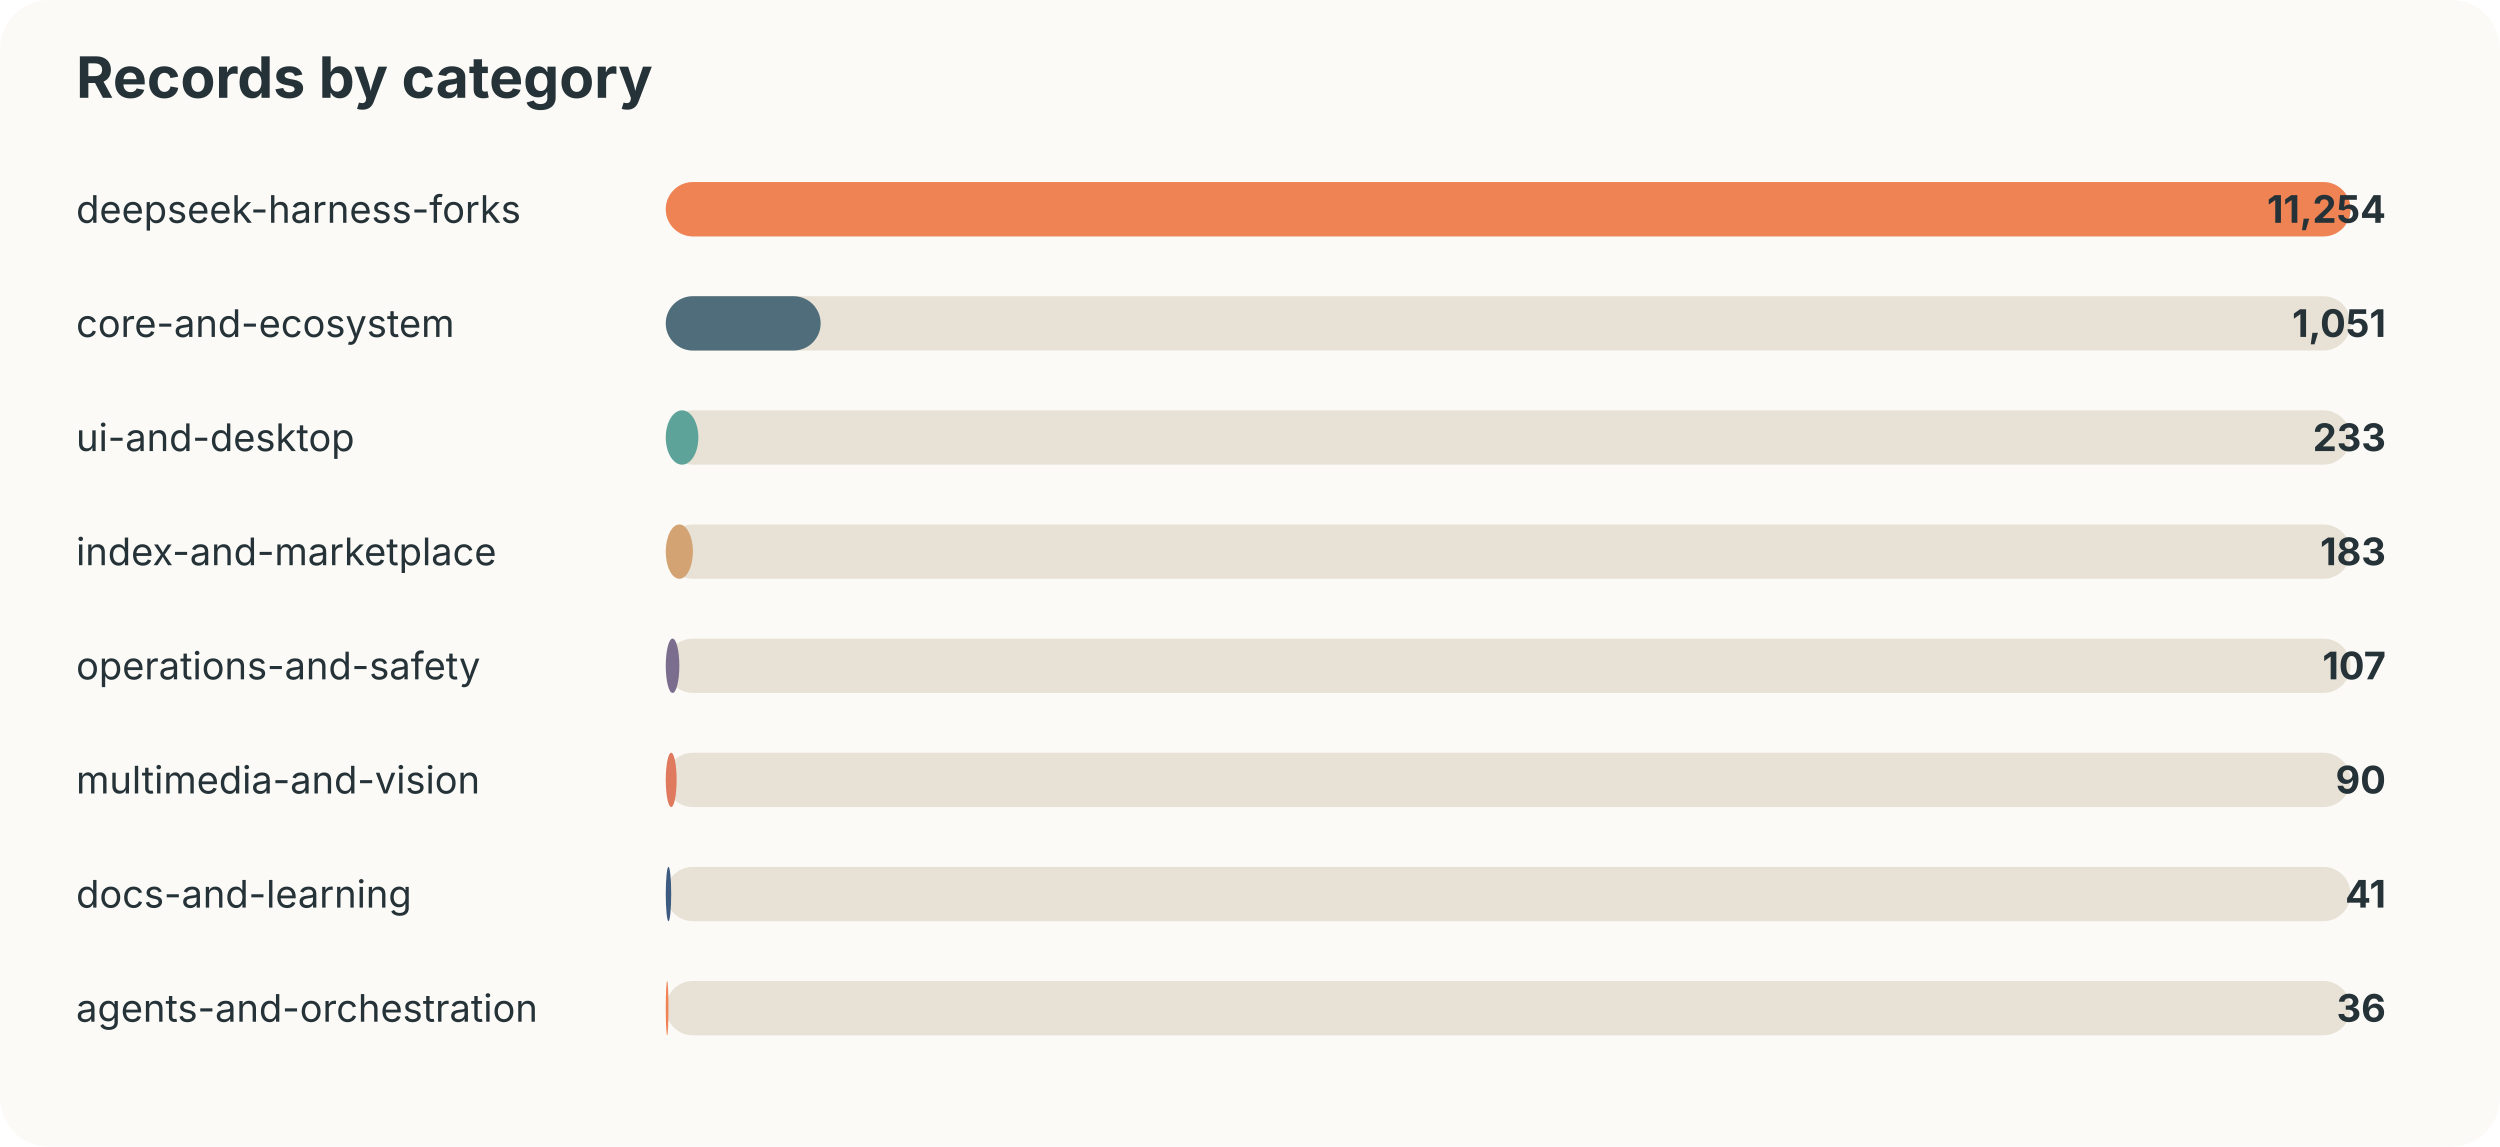
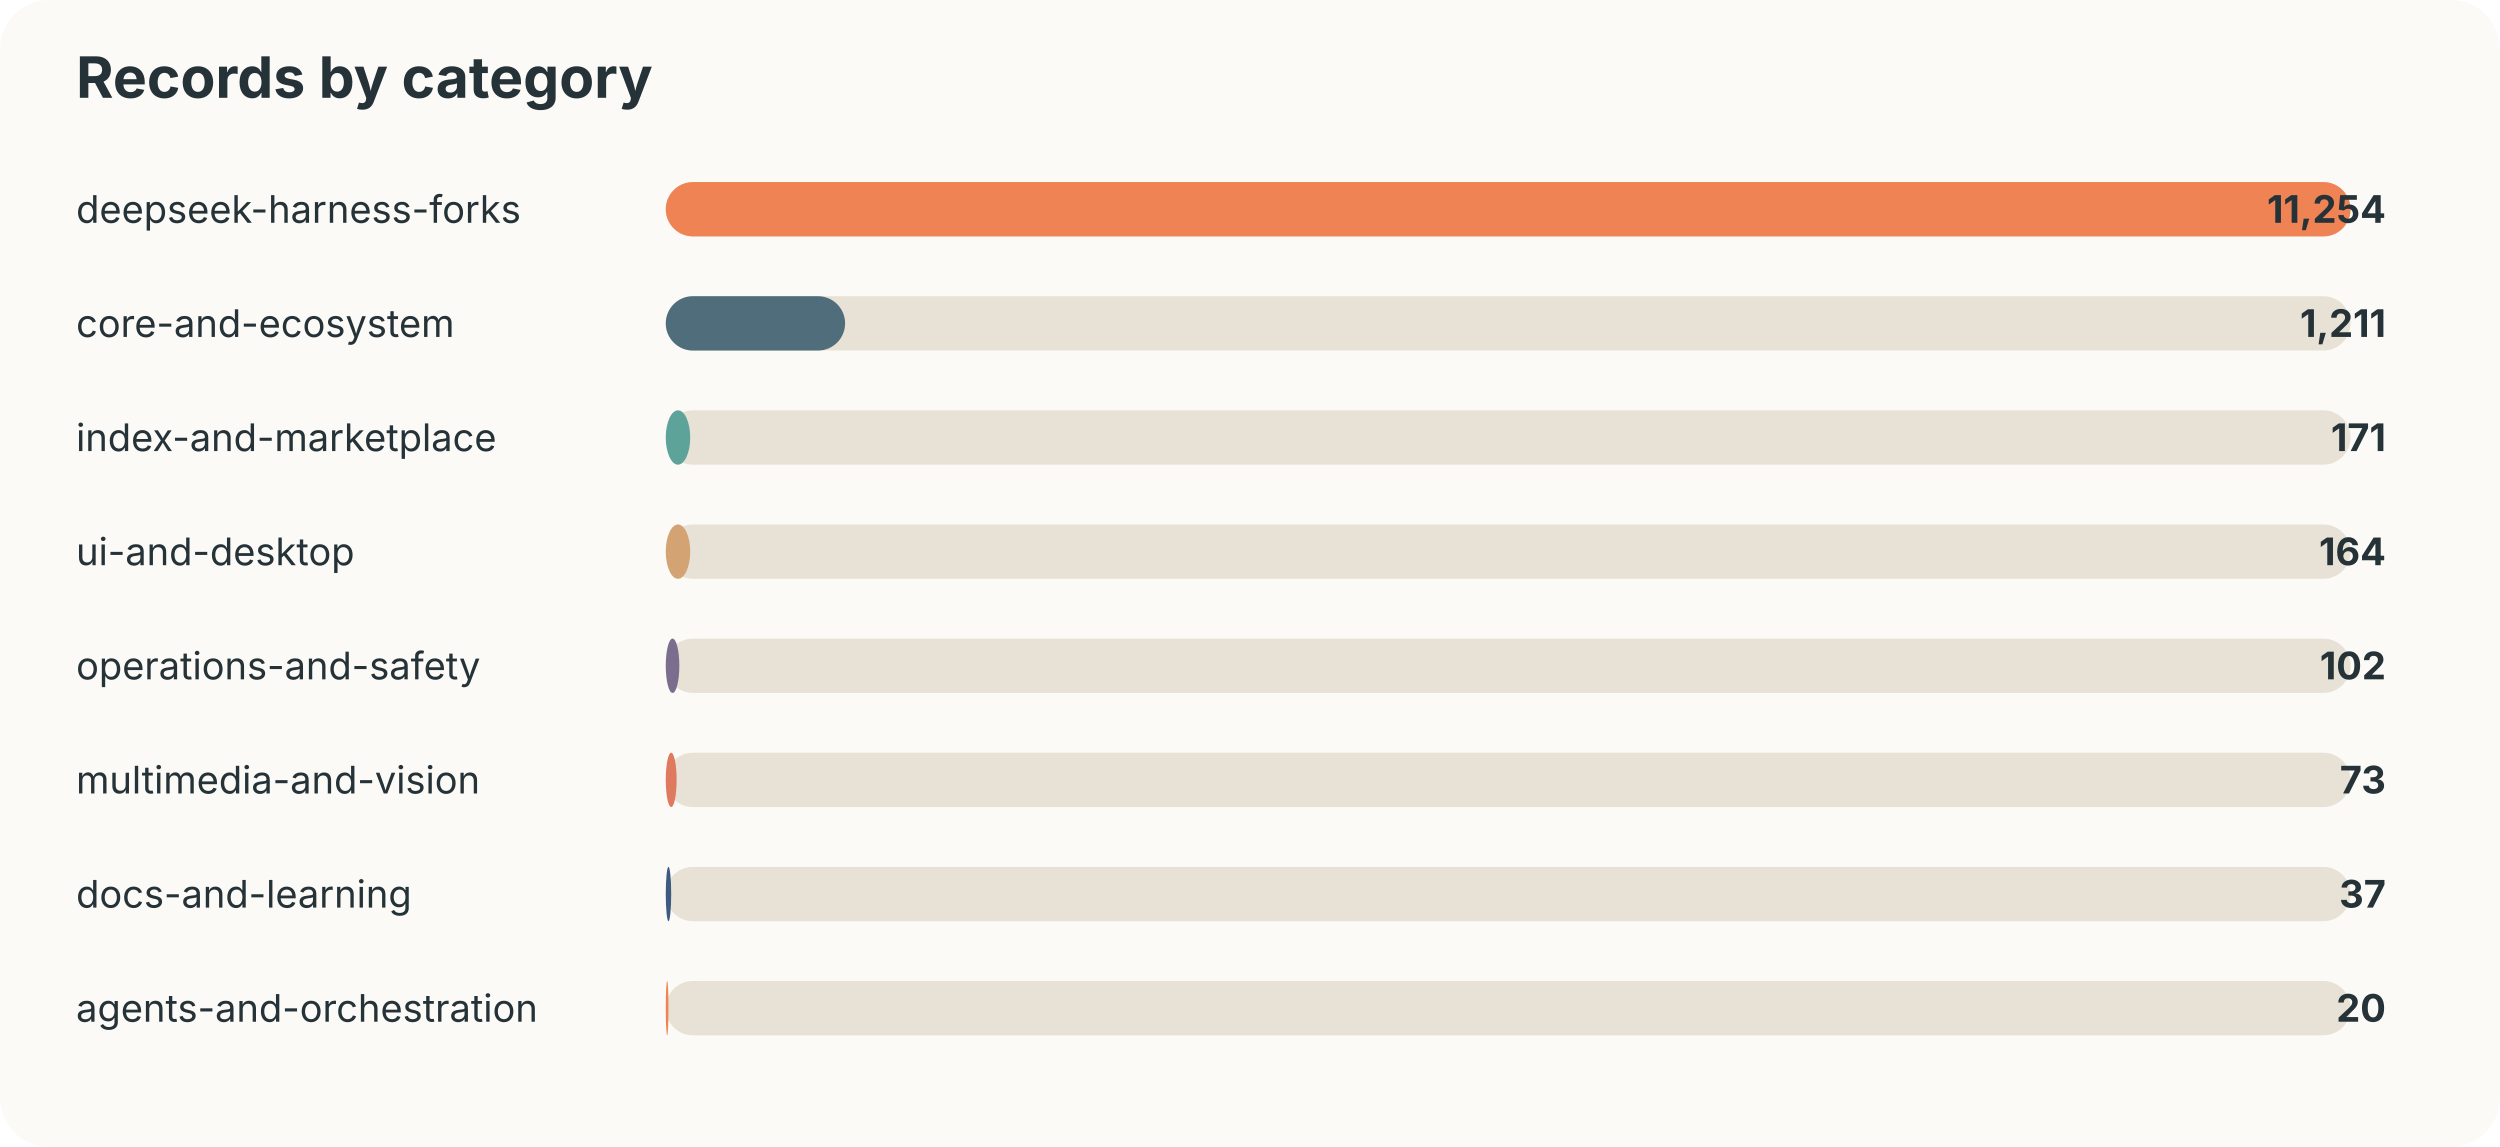
<svg xmlns="http://www.w3.org/2000/svg" width="920" height="422" viewBox="0 0 920 422">
  <style>text{font-family:-apple-system,BlinkMacSystemFont,"Segoe UI",sans-serif;fill:#253237} .muted{fill:#6b7a80;font-size:13px}</style>
  <rect width="100%" height="100%" rx="18" fill="#fbfaf7" />
  <text x="28" y="36" font-size="21" font-weight="700">Records by category</text>
  <text x="28" y="82" font-size="14">deepseek-harness-forks</text>
  <rect x="245" y="67" width="620" height="20" rx="10" fill="#e8e2d6" />
  <rect x="245" y="67" width="620" height="20" rx="10" fill="#ef8354" />
  <text x="878" y="82" text-anchor="end" font-size="14" font-weight="700">11,254</text>
  <text x="28" y="124" font-size="14">core-and-ecosystem</text>
  <rect x="245" y="109" width="620" height="20" rx="10" fill="#e8e2d6" />
-   <rect x="245" y="109" width="57" height="20" rx="10" fill="#4f6d7a" />
-   <text x="878" y="124" text-anchor="end" font-size="14" font-weight="700">1,051</text>
-   <text x="28" y="166" font-size="14">ui-and-desktop</text>
+   <rect x="245" y="109" width="66" height="20" rx="10" fill="#4f6d7a" />
+   <text x="878" y="124" text-anchor="end" font-size="14" font-weight="700">1,211</text>
+   <text x="28" y="166" font-size="14">index-and-marketplace</text>
  <rect x="245" y="151" width="620" height="20" rx="10" fill="#e8e2d6" />
-   <rect x="245" y="151" width="12" height="20" rx="10" fill="#5da399" />
-   <text x="878" y="166" text-anchor="end" font-size="14" font-weight="700">233</text>
-   <text x="28" y="208" font-size="14">index-and-marketplace</text>
+   <rect x="245" y="151" width="9" height="20" rx="10" fill="#5da399" />
+   <text x="878" y="166" text-anchor="end" font-size="14" font-weight="700">171</text>
+   <text x="28" y="208" font-size="14">ui-and-desktop</text>
  <rect x="245" y="193" width="620" height="20" rx="10" fill="#e8e2d6" />
-   <rect x="245" y="193" width="10" height="20" rx="10" fill="#d4a373" />
-   <text x="878" y="208" text-anchor="end" font-size="14" font-weight="700">183</text>
+   <rect x="245" y="193" width="9" height="20" rx="10" fill="#d4a373" />
+   <text x="878" y="208" text-anchor="end" font-size="14" font-weight="700">164</text>
  <text x="28" y="250" font-size="14">operations-and-safety</text>
  <rect x="245" y="235" width="620" height="20" rx="10" fill="#e8e2d6" />
  <rect x="245" y="235" width="5" height="20" rx="10" fill="#7b6d8d" />
-   <text x="878" y="250" text-anchor="end" font-size="14" font-weight="700">107</text>
+   <text x="878" y="250" text-anchor="end" font-size="14" font-weight="700">102</text>
  <text x="28" y="292" font-size="14">multimedia-and-vision</text>
  <rect x="245" y="277" width="620" height="20" rx="10" fill="#e8e2d6" />
  <rect x="245" y="277" width="4" height="20" rx="10" fill="#e07a5f" />
-   <text x="878" y="292" text-anchor="end" font-size="14" font-weight="700">90</text>
+   <text x="878" y="292" text-anchor="end" font-size="14" font-weight="700">73</text>
  <text x="28" y="334" font-size="14">docs-and-learning</text>
  <rect x="245" y="319" width="620" height="20" rx="10" fill="#e8e2d6" />
  <rect x="245" y="319" width="2" height="20" rx="10" fill="#3d5a80" />
-   <text x="878" y="334" text-anchor="end" font-size="14" font-weight="700">41</text>
+   <text x="878" y="334" text-anchor="end" font-size="14" font-weight="700">37</text>
  <text x="28" y="376" font-size="14">agents-and-orchestration</text>
  <rect x="245" y="361" width="620" height="20" rx="10" fill="#e8e2d6" />
  <rect x="245" y="361" width="1" height="20" rx="10" fill="#ef8354" />
-   <text x="878" y="376" text-anchor="end" font-size="14" font-weight="700">36</text>
+   <text x="878" y="376" text-anchor="end" font-size="14" font-weight="700">20</text>
</svg>
